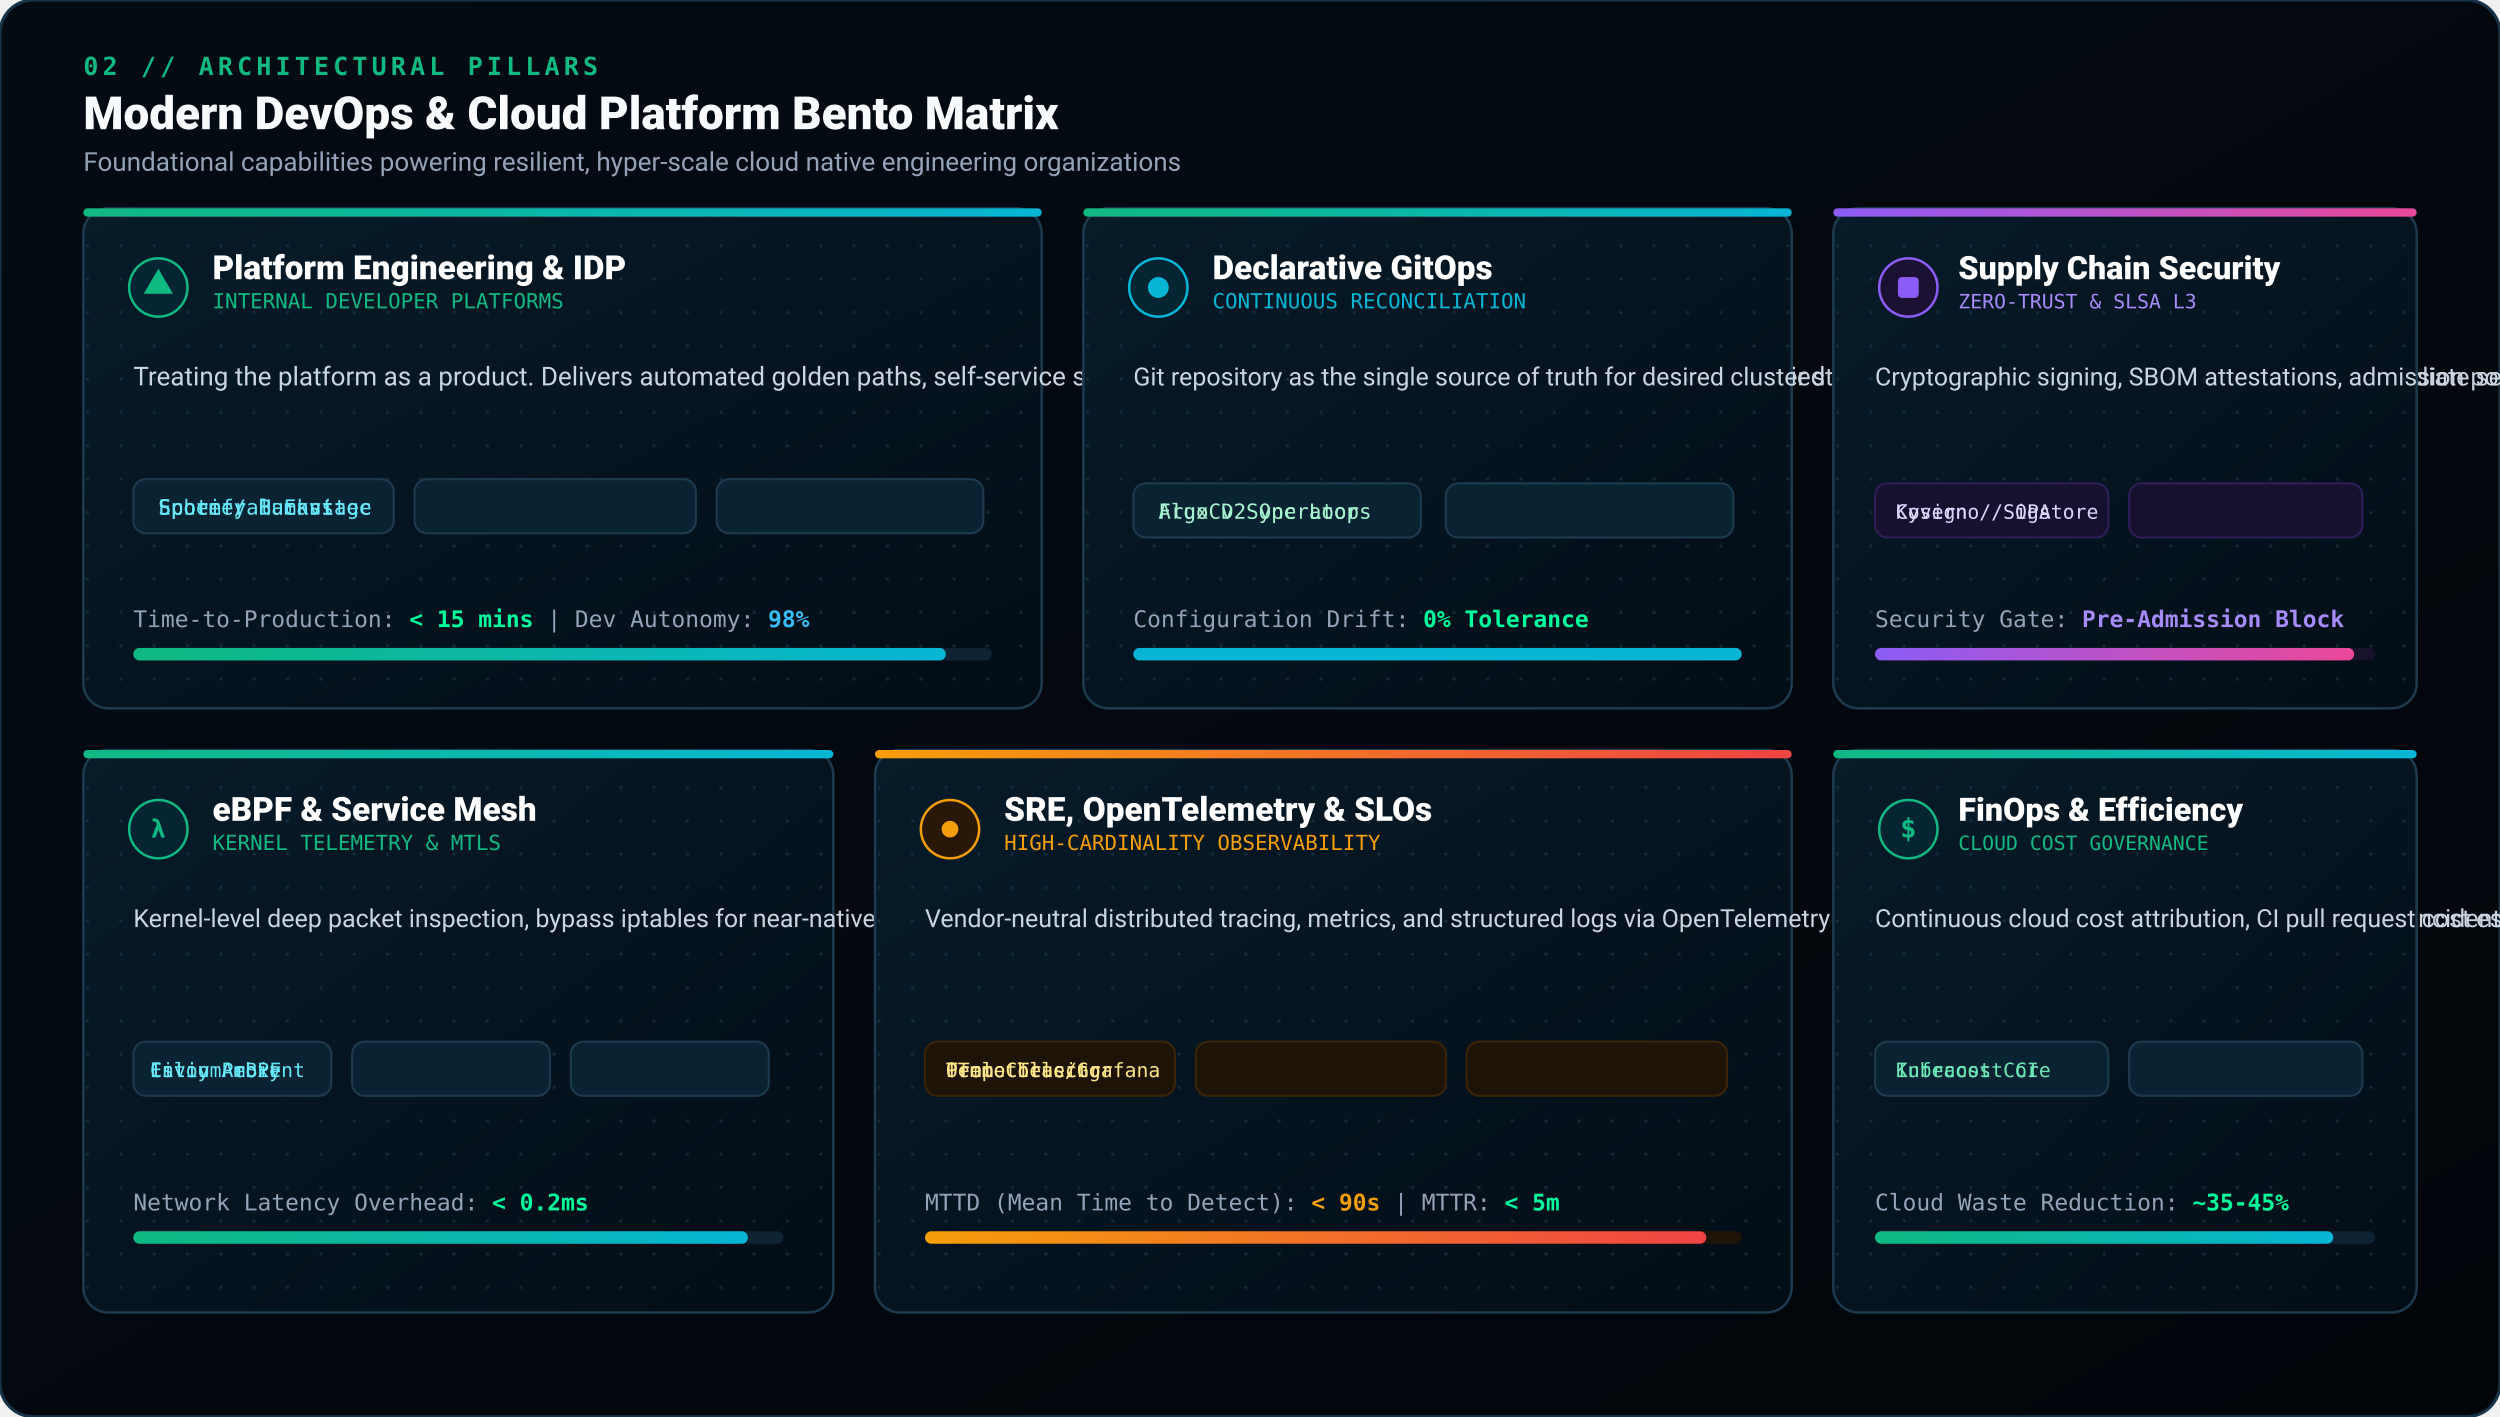
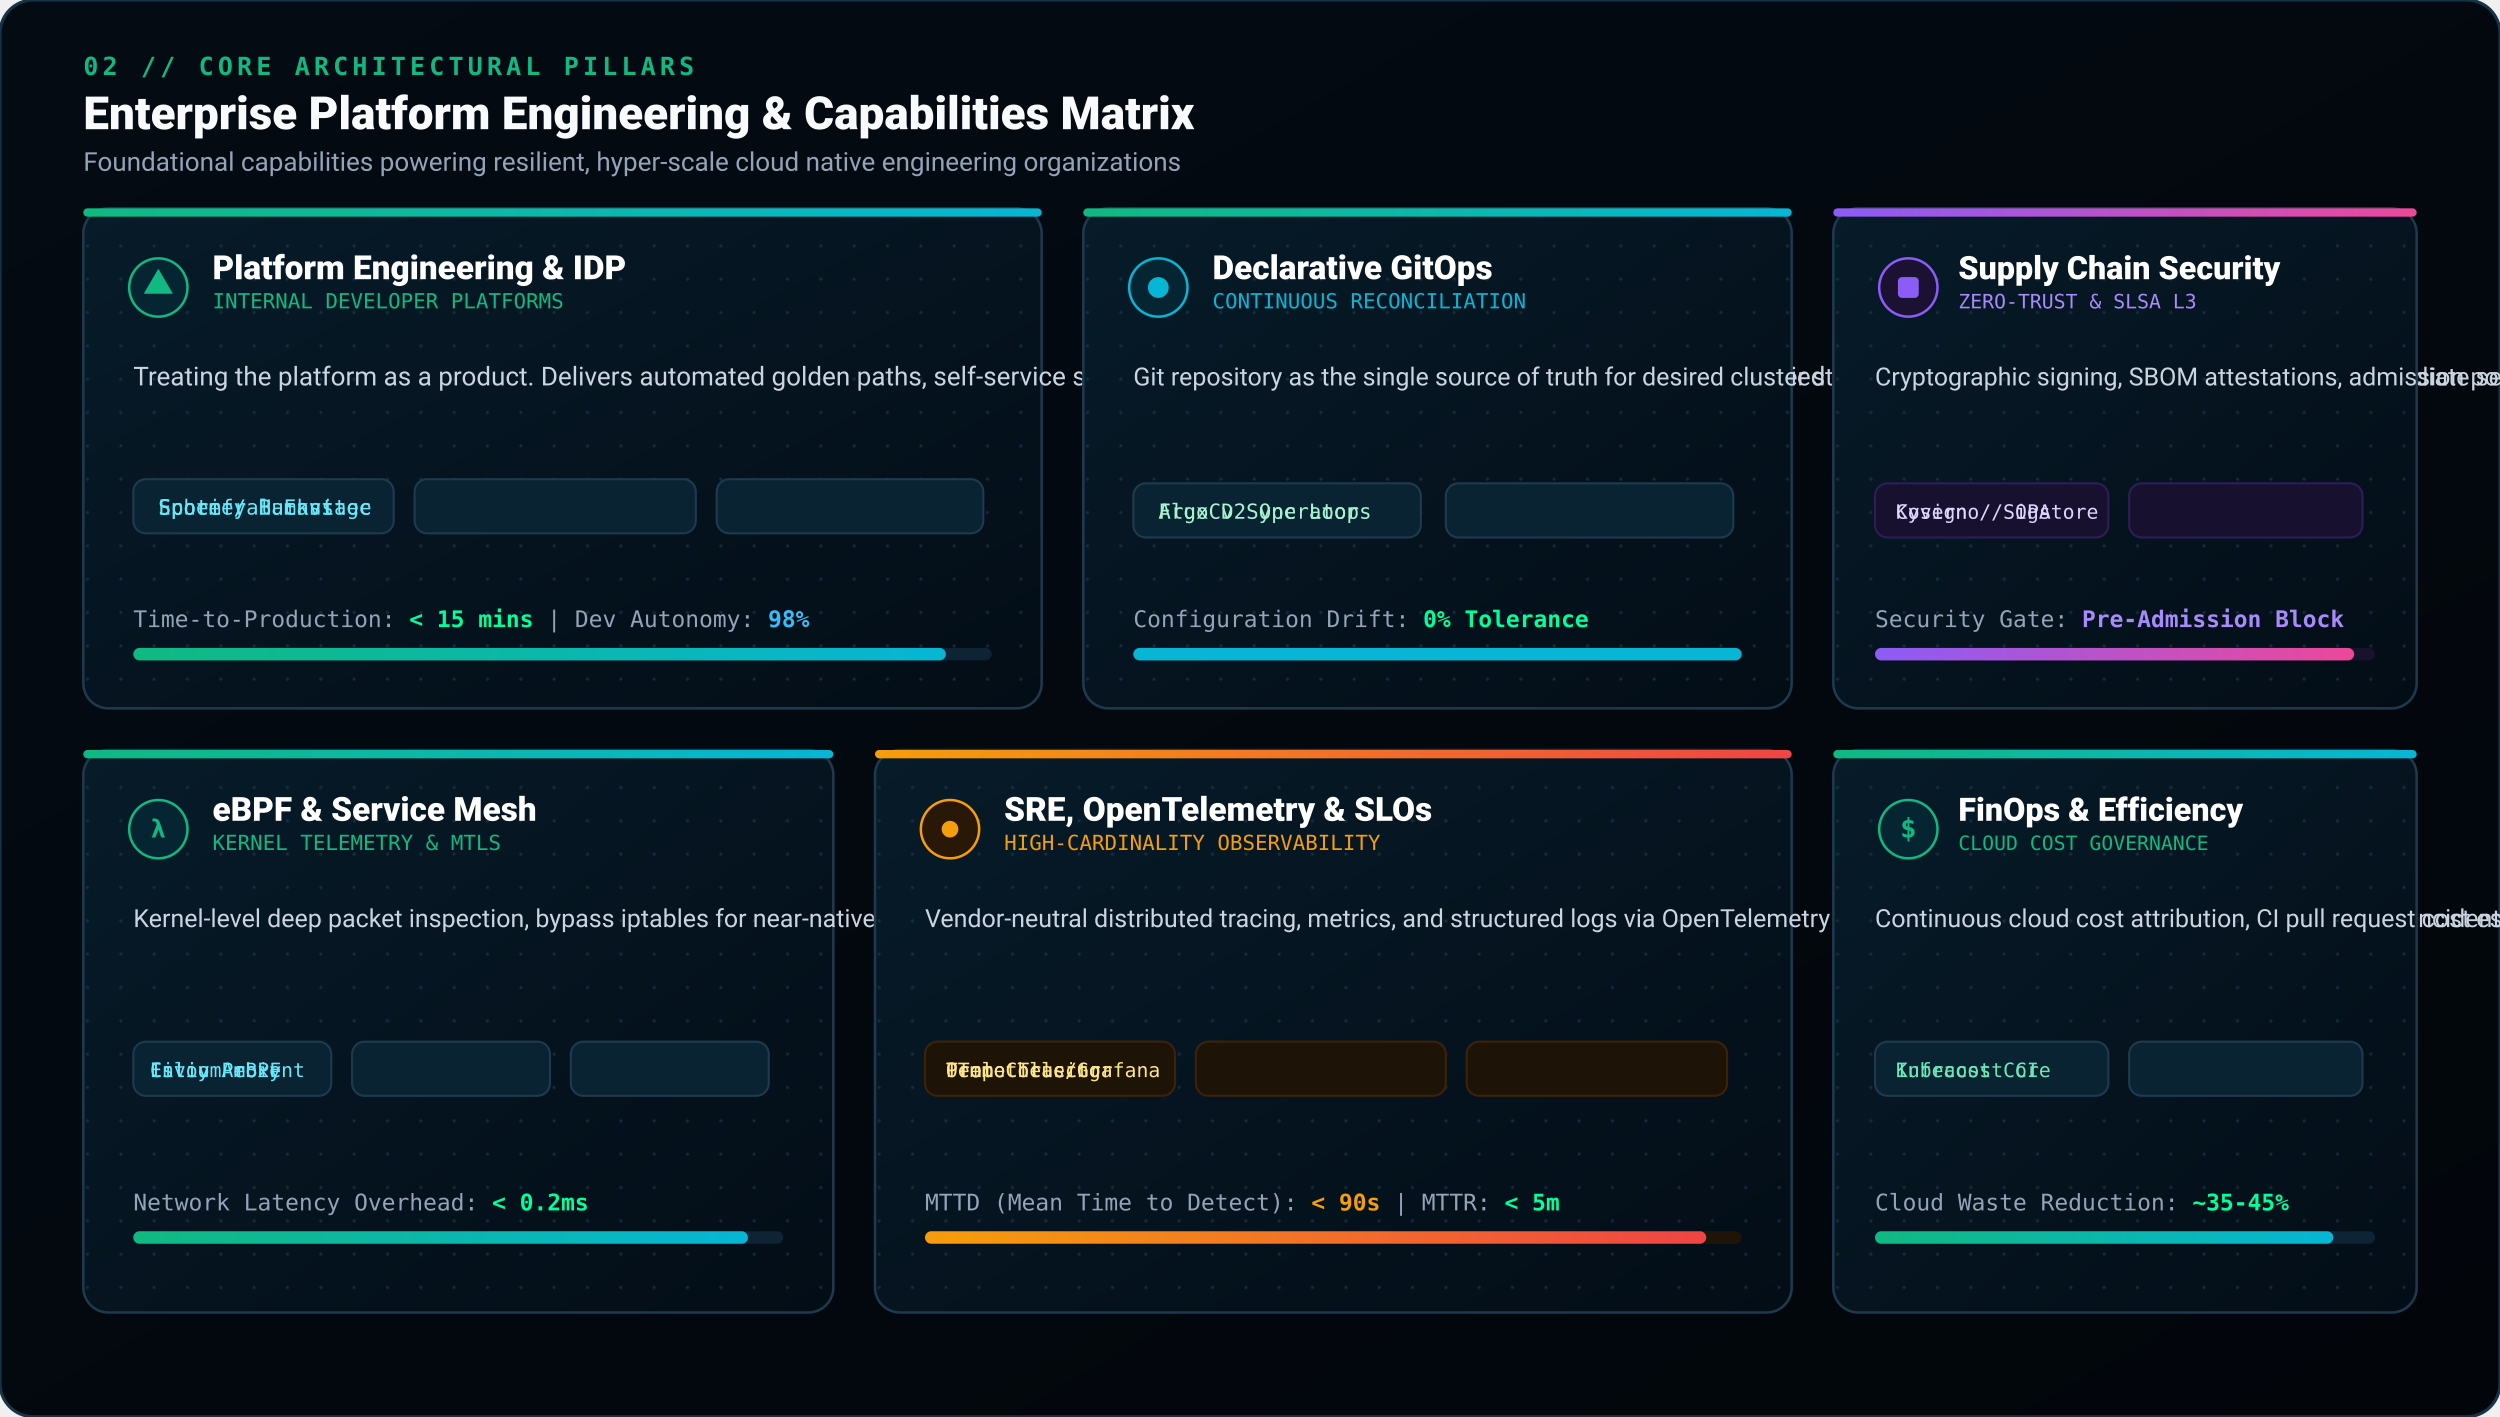
<svg xmlns="http://www.w3.org/2000/svg" viewBox="0 0 1200 680" width="100%" height="100%">
  <defs>
    <linearGradient id="bentoBg" x1="0%" y1="0%" x2="100%" y2="100%">
      <stop offset="0%" stop-color="#040b13" />
      <stop offset="100%" stop-color="#02060b" />
    </linearGradient>
    <linearGradient id="cardGrad1" x1="0%" y1="0%" x2="100%" y2="100%">
      <stop offset="0%" stop-color="#071b29" />
      <stop offset="100%" stop-color="#030d16" />
    </linearGradient>
    <linearGradient id="emeraldBar" x1="0%" y1="0%" x2="100%" y2="0%">
      <stop offset="0%" stop-color="#10B981" />
      <stop offset="100%" stop-color="#06B6D4" />
    </linearGradient>
    <linearGradient id="amberBar" x1="0%" y1="0%" x2="100%" y2="0%">
      <stop offset="0%" stop-color="#F59E0B" />
      <stop offset="100%" stop-color="#EF4444" />
    </linearGradient>
    <linearGradient id="purpleBar" x1="0%" y1="0%" x2="100%" y2="0%">
      <stop offset="0%" stop-color="#8B5CF6" />
      <stop offset="100%" stop-color="#EC4899" />
    </linearGradient>
    <filter id="softGlow" x="-20%" y="-20%" width="140%" height="140%">
      <feGaussianBlur stdDeviation="3" result="blur" />
      <feComposite in="SourceGraphic" in2="blur" operator="over" />
    </filter>
    <pattern id="cardGrid" width="16" height="16" patternUnits="userSpaceOnUse">
      <circle cx="2" cy="2" r="0.8" fill="#1e3a4e" opacity="0.6" />
    </pattern>
  </defs>
  <style>
    @keyframes pulseCardDot {
      0%, 100% { opacity: 0.5; }
      50% { opacity: 1; transform: scale(1.2); }
    }
    .pulse-dot {
      transform-origin: center;
      animation: pulseCardDot 3s ease-in-out infinite;
    }
    .font-title { font-family: -apple-system, BlinkMacSystemFont, 'Segoe UI', Roboto, sans-serif; font-weight: 800; }
    .font-body { font-family: -apple-system, BlinkMacSystemFont, 'Segoe UI', Roboto, sans-serif; font-weight: 400; }
    .font-code { font-family: 'JetBrains Mono', 'Fira Code', monospace; }
  </style>
  <rect width="1200" height="680" rx="16" fill="url(#bentoBg)" stroke="#163347" stroke-width="1.5" />
  <g transform="translate(40, 36)">
-     <text x="0" y="0" fill="#10B981" class="font-code" font-size="12" font-weight="700" letter-spacing="2">02 // ARCHITECTURAL PILLARS</text>
-     <text x="0" y="26" fill="#F8FAFC" class="font-title" font-size="22">Modern DevOps &amp; Cloud Platform Bento Matrix</text>
+     <text x="0" y="0" fill="#10B981" class="font-code" font-size="12" font-weight="700" letter-spacing="2">02 // CORE ARCHITECTURAL PILLARS</text>
+     <text x="0" y="26" fill="#F8FAFC" class="font-title" font-size="22">Enterprise Platform Engineering &amp; Capabilities Matrix</text>
    <text x="0" y="46" fill="#94A3B8" class="font-body" font-size="12.5">Foundational capabilities powering resilient, hyper-scale cloud native engineering organizations</text>
  </g>
  <g transform="translate(40, 100)">
    <rect width="460" height="240" rx="12" fill="url(#cardGrad1)" stroke="#1e3a4e" stroke-width="1.2" />
    <rect width="460" height="240" rx="12" fill="url(#cardGrid)" />
    <rect x="0" y="0" width="460" height="4" rx="2" fill="url(#emeraldBar)" />
    <circle cx="36" cy="38" r="14" fill="#062533" stroke="#10b981" stroke-width="1.2" />
    <polygon points="36,29 43,41 29,41" fill="#10B981" />
    <text x="62" y="34" fill="#FFFFFF" class="font-title" font-size="16">Platform Engineering &amp; IDP</text>
    <text x="62" y="48" fill="#10B981" class="font-code" font-size="10">INTERNAL DEVELOPER PLATFORMS</text>
    <text x="24" y="85" fill="#CBD5E1" class="font-body" font-size="12.5" width="410">
      Treating the platform as a product. Delivers automated golden paths, self-service scaffolding, and reduces developer cognitive load through unified catalogs.
    </text>
    <g transform="translate(24, 130)">
      <rect x="0" y="0" width="125" height="26" rx="6" fill="#0a2333" stroke="#1e3a4e" />
      <text x="12" y="17" fill="#67E8F9" class="font-code" font-size="10">Spotify Backstage</text>
      <rect x="135" y="0" width="135" height="26" rx="6" fill="#0a2333" stroke="#1e3a4e" />
      <text x="12" y="17" fill="#67E8F9" class="font-code" font-size="10">Ephemeral Envs</text>
      <rect x="280" y="0" width="128" height="26" rx="6" fill="#0a2333" stroke="#1e3a4e" />
      <text x="12" y="17" fill="#67E8F9" class="font-code" font-size="10">Score / Humanitec</text>
    </g>
    <g transform="translate(24, 185)">
      <text x="0" y="16" fill="#94A3B8" class="font-code" font-size="11">Time-to-Production: <tspan fill="#00FF9D" font-weight="700">&lt; 15 mins</tspan> | Dev Autonomy: <tspan fill="#38BDF8" font-weight="700">98%</tspan>
      </text>
      <rect x="0" y="26" width="412" height="6" rx="3" fill="#0e2333" />
      <rect x="0" y="26" width="390" height="6" rx="3" fill="url(#emeraldBar)" />
    </g>
  </g>
  <g transform="translate(520, 100)">
    <rect width="340" height="240" rx="12" fill="url(#cardGrad1)" stroke="#1e3a4e" stroke-width="1.2" />
    <rect width="340" height="240" rx="12" fill="url(#cardGrid)" />
    <rect x="0" y="0" width="340" height="4" rx="2" fill="url(#emeraldBar)" />
    <circle cx="36" cy="38" r="14" fill="#062533" stroke="#06b6d4" stroke-width="1.2" />
    <circle cx="36" cy="38" r="5" fill="#06B6D4" />
    <text x="62" y="34" fill="#FFFFFF" class="font-title" font-size="16">Declarative GitOps</text>
    <text x="62" y="48" fill="#06B6D4" class="font-code" font-size="10">CONTINUOUS RECONCILIATION</text>
    <text x="24" y="85" fill="#CBD5E1" class="font-body" font-size="12">
      Git repository as the single source of truth for desired cluster state. Continuous automated drift detection and immediate self-healing.
    </text>
    <g transform="translate(24, 132)">
      <rect x="0" y="0" width="138" height="26" rx="6" fill="#0a2333" stroke="#1e3a4e" />
      <text x="12" y="17" fill="#A7F3D0" class="font-code" font-size="10">ArgoCD Sync Loop</text>
      <rect x="150" y="0" width="138" height="26" rx="6" fill="#0a2333" stroke="#1e3a4e" />
      <text x="12" y="17" fill="#A7F3D0" class="font-code" font-size="10">Flux v2 Operators</text>
    </g>
    <g transform="translate(24, 185)">
      <text x="0" y="16" fill="#94A3B8" class="font-code" font-size="11">Configuration Drift: <tspan fill="#00FF9D" font-weight="700">0% Tolerance</tspan>
      </text>
      <rect x="0" y="26" width="292" height="6" rx="3" fill="#0e2333" />
      <rect x="0" y="26" width="292" height="6" rx="3" fill="#06b6d4" />
    </g>
  </g>
  <g transform="translate(880, 100)">
    <rect width="280" height="240" rx="12" fill="url(#cardGrad1)" stroke="#1e3a4e" stroke-width="1.2" />
    <rect width="280" height="240" rx="12" fill="url(#cardGrid)" />
    <rect x="0" y="0" width="280" height="4" rx="2" fill="url(#purpleBar)" />
    <circle cx="36" cy="38" r="14" fill="#1b1233" stroke="#8b5cf6" stroke-width="1.2" />
    <rect x="31" y="33" width="10" height="10" rx="2" fill="#8B5CF6" />
    <text x="60" y="34" fill="#FFFFFF" class="font-title" font-size="15.5">Supply Chain Security</text>
    <text x="60" y="48" fill="#A78BFA" class="font-code" font-size="9.5">ZERO-TRUST &amp; SLSA L3</text>
    <text x="20" y="85" fill="#CBD5E1" class="font-body" font-size="12">
      Cryptographic signing, SBOM attestations, admission policy enforcement, and CVE scanning.
    </text>
    <g transform="translate(20, 132)">
      <rect x="0" y="0" width="112" height="26" rx="6" fill="#17102e" stroke="#2d1e57" />
      <text x="10" y="17" fill="#DDD6FE" class="font-code" font-size="9.5">Kyverno / OPA</text>
      <rect x="122" y="0" width="112" height="26" rx="6" fill="#17102e" stroke="#2d1e57" />
      <text x="10" y="17" fill="#DDD6FE" class="font-code" font-size="9.5">Cosign / Sigstore</text>
    </g>
    <g transform="translate(20, 185)">
      <text x="0" y="16" fill="#94A3B8" class="font-code" font-size="11">Security Gate: <tspan fill="#A78BFA" font-weight="700">Pre-Admission Block</tspan>
      </text>
      <rect x="0" y="26" width="240" height="6" rx="3" fill="#18122d" />
      <rect x="0" y="26" width="230" height="6" rx="3" fill="url(#purpleBar)" />
    </g>
  </g>
  <g transform="translate(40, 360)">
    <rect width="360" height="270" rx="12" fill="url(#cardGrad1)" stroke="#1e3a4e" stroke-width="1.2" />
    <rect width="360" height="270" rx="12" fill="url(#cardGrid)" />
    <rect x="0" y="0" width="360" height="4" rx="2" fill="url(#emeraldBar)" />
    <circle cx="36" cy="38" r="14" fill="#062533" stroke="#10b981" stroke-width="1.2" />
    <text x="36" y="42" fill="#10B981" class="font-code" font-size="12" text-anchor="middle" font-weight="700">λ</text>
    <text x="62" y="34" fill="#FFFFFF" class="font-title" font-size="16">eBPF &amp; Service Mesh</text>
    <text x="62" y="48" fill="#10B981" class="font-code" font-size="10">KERNEL TELEMETRY &amp; MTLS</text>
    <text x="24" y="85" fill="#CBD5E1" class="font-body" font-size="12">
      Kernel-level deep packet inspection, bypass iptables for near-native wire speed networking, mutual TLS, and granular layer-7 traffic shifting.
    </text>
    <g transform="translate(24, 140)">
      <rect x="0" y="0" width="95" height="26" rx="6" fill="#0a2333" stroke="#1e3a4e" />
      <text x="8" y="17" fill="#67E8F9" class="font-code" font-size="9.5">Cilium eBPF</text>
      <rect x="105" y="0" width="95" height="26" rx="6" fill="#0a2333" stroke="#1e3a4e" />
      <text x="8" y="17" fill="#67E8F9" class="font-code" font-size="9.5">Istio Ambient</text>
      <rect x="210" y="0" width="95" height="26" rx="6" fill="#0a2333" stroke="#1e3a4e" />
      <text x="8" y="17" fill="#67E8F9" class="font-code" font-size="9.5">Envoy Proxy</text>
    </g>
    <g transform="translate(24, 205)">
      <text x="0" y="16" fill="#94A3B8" class="font-code" font-size="11">Network Latency Overhead: <tspan fill="#00FF9D" font-weight="700">&lt; 0.2ms</tspan>
      </text>
      <rect x="0" y="26" width="312" height="6" rx="3" fill="#0e2333" />
      <rect x="0" y="26" width="295" height="6" rx="3" fill="url(#emeraldBar)" />
    </g>
  </g>
  <g transform="translate(420, 360)">
    <rect width="440" height="270" rx="12" fill="url(#cardGrad1)" stroke="#1e3a4e" stroke-width="1.2" />
    <rect width="440" height="270" rx="12" fill="url(#cardGrid)" />
    <rect x="0" y="0" width="440" height="4" rx="2" fill="url(#amberBar)" />
    <circle cx="36" cy="38" r="14" fill="#291807" stroke="#f59e0b" stroke-width="1.2" />
    <circle cx="36" cy="38" r="4" fill="#F59E0B" />
    <text x="62" y="34" fill="#FFFFFF" class="font-title" font-size="16">SRE, OpenTelemetry &amp; SLOs</text>
    <text x="62" y="48" fill="#F59E0B" class="font-code" font-size="10">HIGH-CARDINALITY OBSERVABILITY</text>
    <text x="24" y="85" fill="#CBD5E1" class="font-body" font-size="12">
      Vendor-neutral distributed tracing, metrics, and structured logs via OpenTelemetry Collector. Error budget burn rate alerts for proactive incident response.
    </text>
    <g transform="translate(24, 140)">
      <rect x="0" y="0" width="120" height="26" rx="6" fill="#1e1307" stroke="#3b2308" />
      <text x="10" y="17" fill="#FDE68A" class="font-code" font-size="9.5">OTel Collector</text>
      <rect x="130" y="0" width="120" height="26" rx="6" fill="#1e1307" stroke="#3b2308" />
      <text x="10" y="17" fill="#FDE68A" class="font-code" font-size="9.5">Prometheus/Grafana</text>
      <rect x="260" y="0" width="125" height="26" rx="6" fill="#1e1307" stroke="#3b2308" />
      <text x="10" y="17" fill="#FDE68A" class="font-code" font-size="9.5">Tempo Tracing</text>
    </g>
    <g transform="translate(24, 205)">
      <text x="0" y="16" fill="#94A3B8" class="font-code" font-size="11">MTTD (Mean Time to Detect): <tspan fill="#F59E0B" font-weight="700">&lt; 90s</tspan> | MTTR: <tspan fill="#00FF9D" font-weight="700">&lt; 5m</tspan>
      </text>
      <rect x="0" y="26" width="392" height="6" rx="3" fill="#1f1408" />
      <rect x="0" y="26" width="375" height="6" rx="3" fill="url(#amberBar)" />
    </g>
  </g>
  <g transform="translate(880, 360)">
    <rect width="280" height="270" rx="12" fill="url(#cardGrad1)" stroke="#1e3a4e" stroke-width="1.2" />
    <rect width="280" height="270" rx="12" fill="url(#cardGrid)" />
    <rect x="0" y="0" width="280" height="4" rx="2" fill="url(#emeraldBar)" />
    <circle cx="36" cy="38" r="14" fill="#062533" stroke="#10b981" stroke-width="1.2" />
    <text x="36" y="42" fill="#10B981" class="font-code" font-size="13" text-anchor="middle" font-weight="700">$</text>
    <text x="60" y="34" fill="#FFFFFF" class="font-title" font-size="15.5">FinOps &amp; Efficiency</text>
    <text x="60" y="48" fill="#10B981" class="font-code" font-size="9.5">CLOUD COST GOVERNANCE</text>
    <text x="20" y="85" fill="#CBD5E1" class="font-body" font-size="12">
      Continuous cloud cost attribution, CI pull request cost estimations with Infracost, and Karpenter node autoscale.
    </text>
    <g transform="translate(20, 140)">
      <rect x="0" y="0" width="112" height="26" rx="6" fill="#0a2333" stroke="#1e3a4e" />
      <text x="10" y="17" fill="#6EE7B7" class="font-code" font-size="9.5">Kubecost Core</text>
      <rect x="122" y="0" width="112" height="26" rx="6" fill="#0a2333" stroke="#1e3a4e" />
      <text x="10" y="17" fill="#6EE7B7" class="font-code" font-size="9.5">Infracost CI</text>
    </g>
    <g transform="translate(20, 205)">
      <text x="0" y="16" fill="#94A3B8" class="font-code" font-size="11">Cloud Waste Reduction: <tspan fill="#00FF9D" font-weight="700">~35-45%</tspan>
      </text>
      <rect x="0" y="26" width="240" height="6" rx="3" fill="#0e2333" />
      <rect x="0" y="26" width="220" height="6" rx="3" fill="url(#emeraldBar)" />
    </g>
  </g>
</svg>
